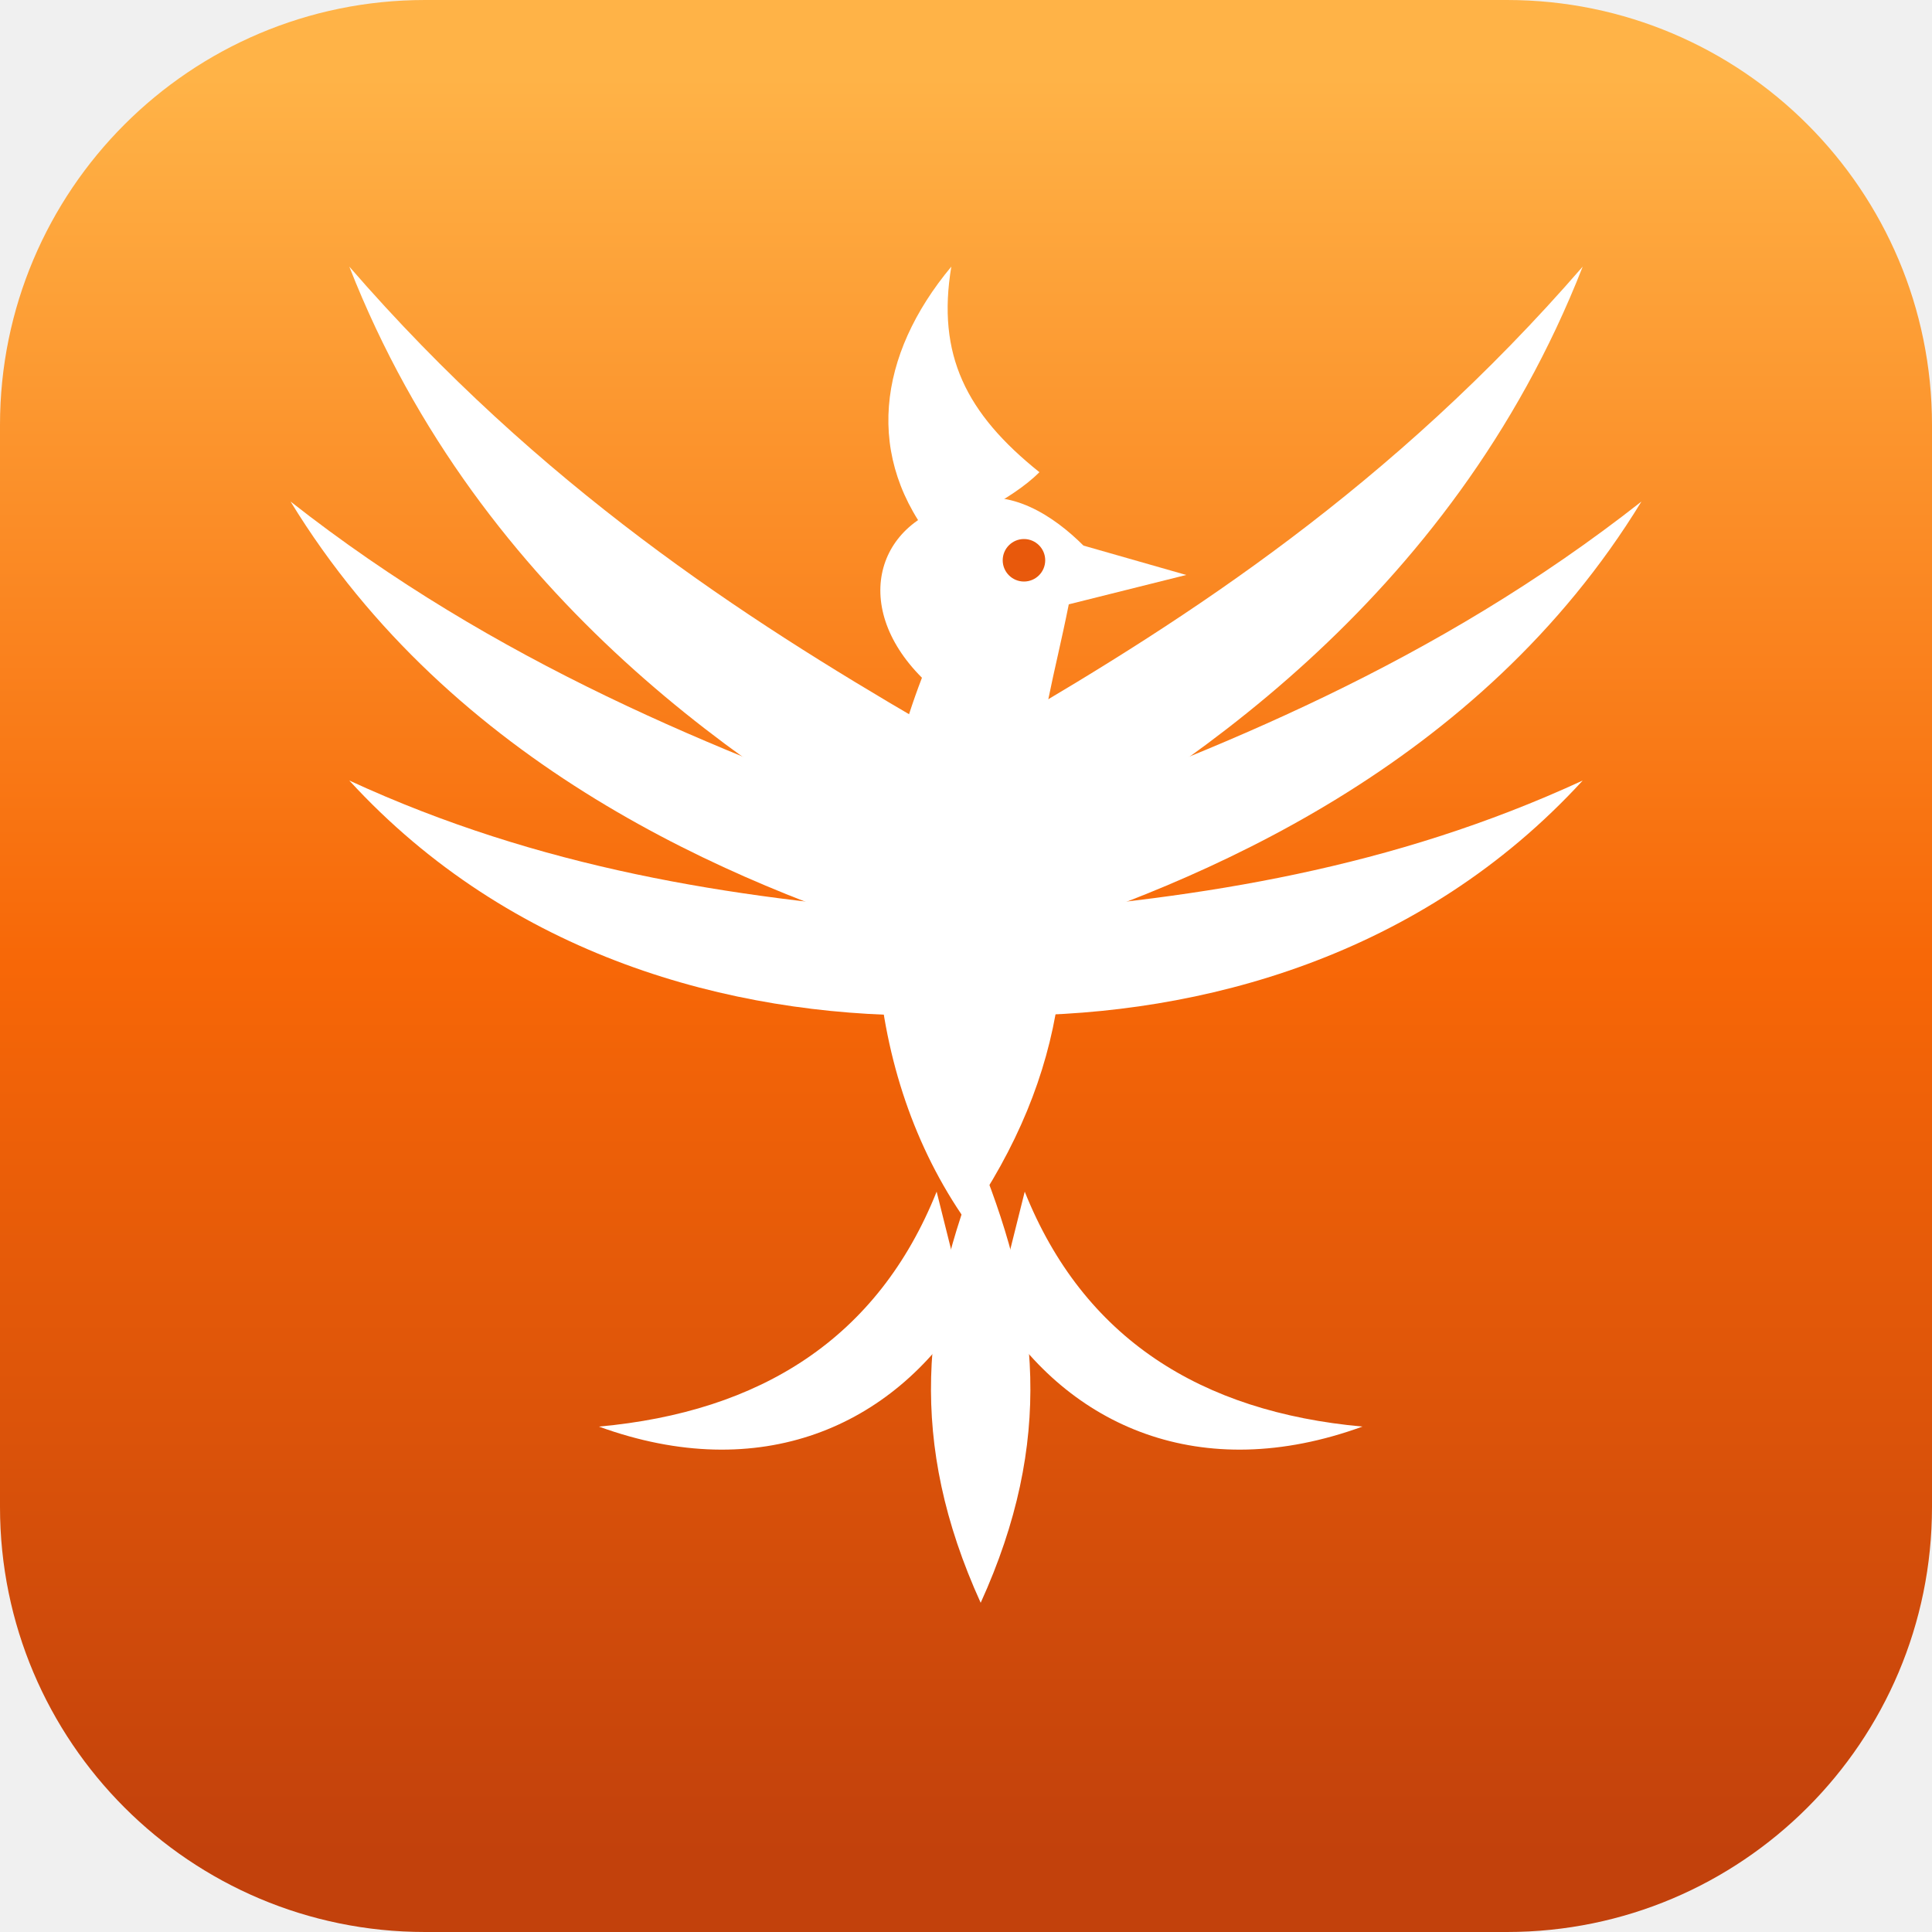
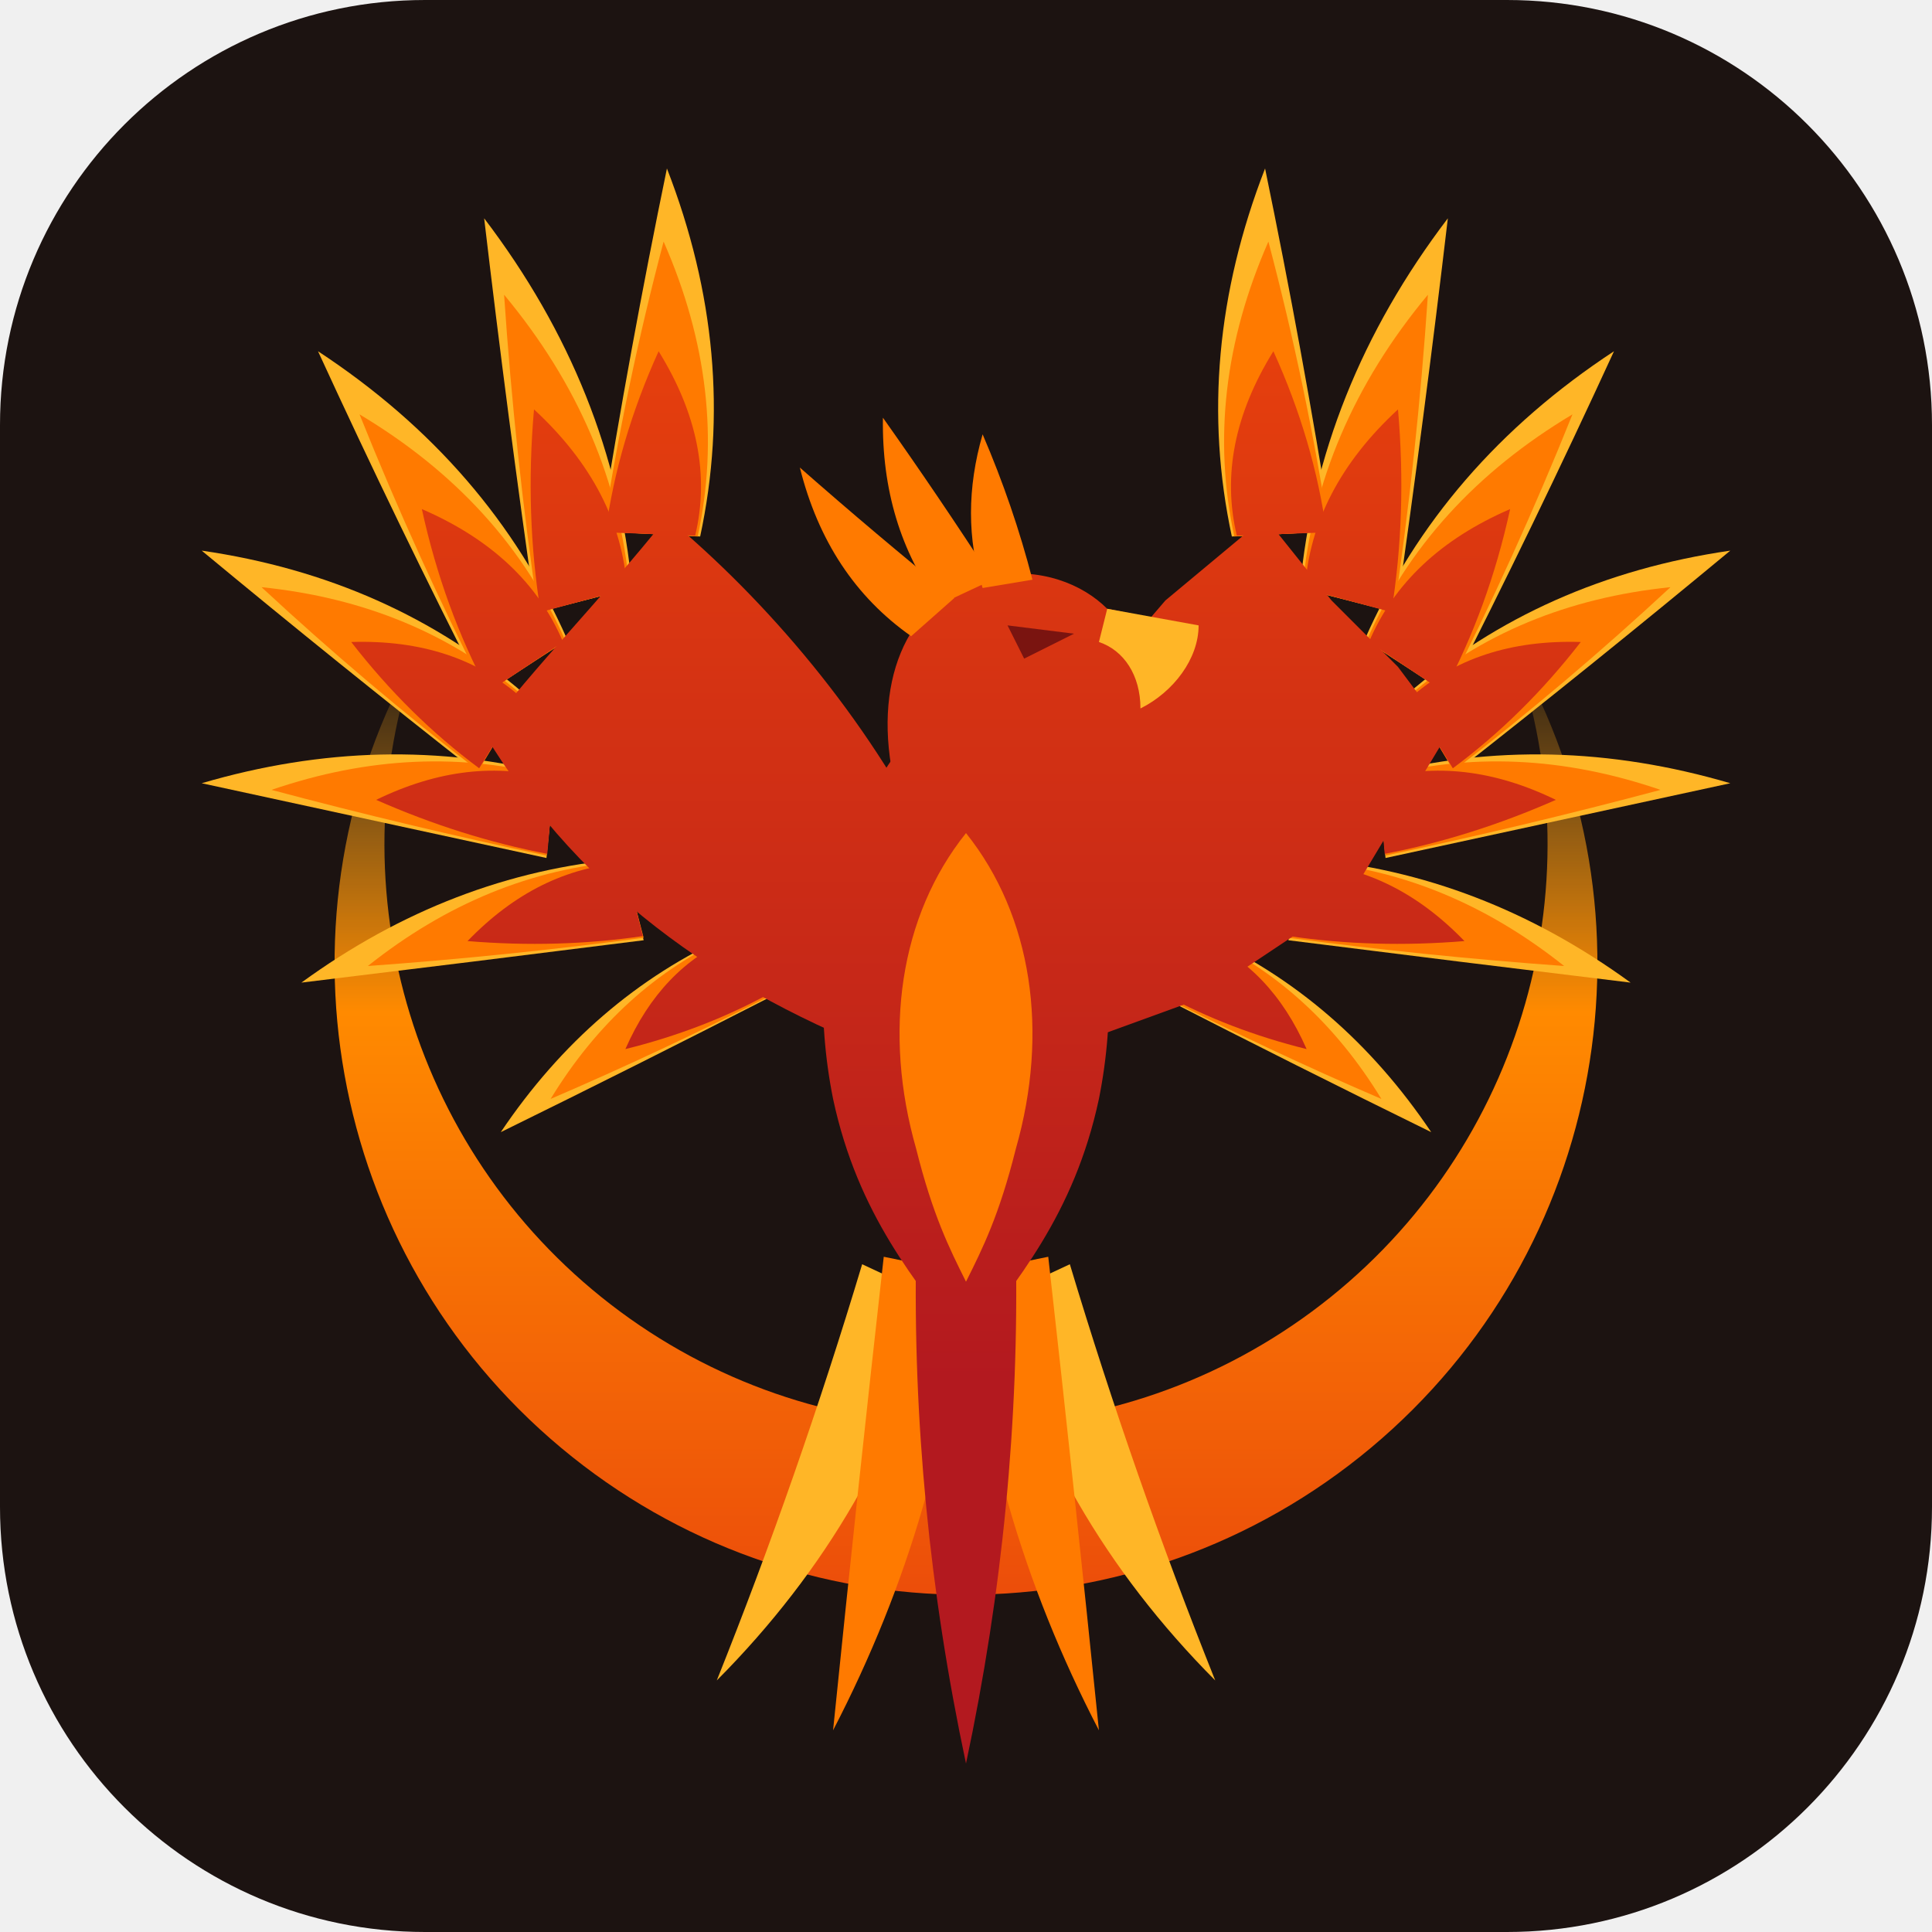
- <svg xmlns="http://www.w3.org/2000/svg" viewBox="0 0 100 100">
-   <defs>
-     <linearGradient id="fire" gradientUnits="userSpaceOnUse" x1="50" y1="96" x2="50" y2="4">
-       <stop offset="0" stop-color="#C2410C" />
-       <stop offset=".5" stop-color="#F76707" />
-       <stop offset="1" stop-color="#FFB347" />
-     </linearGradient>
-   </defs>
-   <rect width="100" height="100" rx="22" fill="url(#fire)" />
-   <g fill="#fff" transform="translate(12 10) scale(.76)">
-     <g id="w">
-       <path d="M47 46 C36 40 17 28 8 5 C21 20 35 29 47 36 Z" />
-       <path d="M47 51 C34 47 15 39 4 21 C18 32 33 38 47 43 Z" />
-       <path d="M47 56 C34 56 19 52 8 40 C21 46 34 48 47 49 Z" />
-     </g>
-     <use href="#w" transform="matrix(-1 0 0 1 100 0)" />
-     <path d="M47 33 C42 28 44 22 50 21 C53 20 56 22 58 24 L65 26 L57 28 C56 33 55 36 55 40 C58 50 57 60 50 70 C43 60 42 46 47 33 Z" />
-     <path d="M48 24 C43 18 44 11 49 5 C48 11 50 15 55 19 C53 21 50 22 48 24 Z" />
-     <path d="M51 66 C47 76 46 85 51 96 C56 85 55 76 51 66 Z" />
-     <path d="M48 68 C44 78 36 83 25 84 C36 88 45 84 50 76 Z" />
-     <path d="M54 68 C58 78 66 83 77 84 C66 88 57 84 52 76 Z" />
+ <svg xmlns="http://www.w3.org/2000/svg" viewBox="0 0 200 200">
+   <rect width="200" height="200" rx="44" fill="#1C1311" />
+   <g transform="translate(14 14) scale(.86)">
+     <defs>
+       <linearGradient id="red" gradientUnits="userSpaceOnUse" x1="0" y1="150" x2="0" y2="20">
+         <stop offset="0" stop-color="#B3191F" />
+         <stop offset="1" stop-color="#E8410C" />
+       </linearGradient>
+       <linearGradient id="ring" gradientUnits="userSpaceOnUse" x1="0" y1="60" x2="0" y2="190">
+         <stop offset="0" stop-color="#FFB627" stop-opacity="0" />
+         <stop offset=".35" stop-color="#FF8A00" />
+         <stop offset="1" stop-color="#E8410C" />
+       </linearGradient>
+     </defs>
+     <path d="M34 62 A76 76 0 1 0 166 62 A70 70 0 1 1 34 62Z" fill="url(#ring)" />
+     <path d="M87.5 135.9 Q79.8 161.5 70.0 186.0 Q89.8 166.1 96.5 140.1Z" fill="#FFB627" />
+     <path d="M103.5 140.1 Q110.2 166.1 130.0 186.0 Q120.2 161.5 112.5 135.9Z" fill="#FFB627" />
+     <path d="M90.1 135.0 Q86.9 163.5 84.0 192.0 Q97.7 165.6 99.9 137.0Z" fill="#FF7A00" />
+     <path d="M100.1 137.0 Q102.3 165.6 116.0 192.0 Q113.1 163.5 109.9 135.0Z" fill="#FF7A00" />
+     <path d="M94.0 134.0 Q93.4 165.0 100.0 196.0 Q106.6 165.0 106.0 134.0Z" fill="url(#red)" />
+     <path d="M68.0 48.3 Q72.7 26.4 64.0 4.0 Q59.5 25.8 56.0 47.7Z" fill="#FFB627" />
+     <path d="M 132.0 48.3 Q 127.3 26.4 136.0 4.0 Q 140.5 25.8 144.0 47.7 Z" fill="#FFB627" />
+     <path d="M59.8 54.5 Q57.6 30.5 42.0 10.0 Q44.8 33.8 48.2 57.5Z" fill="#FFB627" />
+     <path d="M 140.2 54.5 Q 142.4 30.5 158.0 10.0 Q 155.2 33.8 151.8 57.5 Z" fill="#FFB627" />
+     <path d="M52.0 60.7 Q42.7 39.6 22.0 26.0 Q31.6 46.9 42.0 67.3Z" fill="#FFB627" />
+     <path d="M 148.0 60.7 Q 157.3 39.6 178.0 26.0 Q 168.4 46.9 158.0 67.3 Z" fill="#FFB627" />
+     <path d="M46.9 67.3 Q30.7 53.3 8.0 50.0 Q24.4 63.6 41.1 76.7Z" fill="#FFB627" />
+     <path d="M 153.1 67.3 Q 169.3 53.3 192.0 50.0 Q 175.6 63.6 158.9 76.7 Z" fill="#FFB627" />
+     <path d="M50.5 77.0 Q29.8 71.6 8.0 78.0 Q28.8 82.5 49.5 87.0Z" fill="#FFB627" />
+     <path d="M 149.5 77.0 Q 170.2 71.6 192.0 78.0 Q 171.2 82.5 150.5 87.0 Z" fill="#FFB627" />
+     <path d="M58.8 87.1 Q38.0 88.9 20.0 102.0 Q40.6 99.5 61.2 96.9Z" fill="#FFB627" />
+     <path d="M 141.2 87.1 Q 162.0 88.9 180.0 102.0 Q 159.4 99.5 138.8 96.9 Z" fill="#FFB627" />
+     <path d="M71.5 96.3 Q54.9 103.8 44.0 120.0 Q60.3 112.0 76.5 103.7Z" fill="#FFB627" />
+     <path d="M 128.5 96.3 Q 145.1 103.8 156.0 120.0 Q 139.7 112.0 123.5 103.7 Z" fill="#FFB627" />
+     <path d="M67.7 48.3 Q71.5 30.8 63.6 12.8 Q59.0 30.2 56.3 47.7Z" fill="#FF7A00" />
+     <path d="M 132.3 48.3 Q 128.5 30.8 136.4 12.8 Q 141.0 30.2 143.7 47.7 Z" fill="#FF7A00" />
+     <path d="M59.5 54.6 Q57.8 35.3 44.4 19.2 Q45.7 38.5 48.5 57.4Z" fill="#FF7A00" />
+     <path d="M 140.5 54.6 Q 142.2 35.3 155.6 19.2 Q 154.3 38.5 151.5 57.4 Z" fill="#FF7A00" />
+     <path d="M51.8 60.9 Q44.4 44.0 27.0 33.6 Q33.9 50.8 42.2 67.1Z" fill="#FF7A00" />
+     <path d="M 148.2 60.9 Q 155.6 44.0 173.0 33.6 Q 166.1 50.8 157.8 67.1 Z" fill="#FF7A00" />
+     <path d="M46.7 67.5 Q33.8 56.3 15.2 54.4 Q27.8 66.1 41.3 76.5Z" fill="#FF7A00" />
+     <path d="M 153.3 67.5 Q 166.2 56.3 184.8 54.4 Q 172.2 66.1 158.7 76.5 Z" fill="#FF7A00" />
+     <path d="M50.5 77.3 Q33.9 72.8 16.4 78.8 Q32.9 83.2 49.5 86.7Z" fill="#FF7A00" />
+     <path d="M 149.5 77.3 Q 166.1 72.8 183.6 78.8 Q 167.1 83.2 150.5 86.7 Z" fill="#FF7A00" />
+     <path d="M58.8 87.4 Q42.2 88.7 28.0 100.0 Q44.7 98.8 61.2 96.6Z" fill="#FF7A00" />
+     <path d="M 141.2 87.4 Q 157.8 88.7 172.0 100.0 Q 155.3 98.8 138.8 96.6 Z" fill="#FF7A00" />
+     <path d="M71.6 96.4 Q58.3 102.4 50.0 116.0 Q63.5 110.2 76.4 103.6Z" fill="#FF7A00" />
+     <path d="M 128.4 96.4 Q 141.7 102.4 150.0 116.0 Q 136.5 110.2 123.6 103.6 Z" fill="#FF7A00" />
+     <path d="M67.4 48.2 Q70.0 37.3 63.0 26.0 Q58.1 36.8 56.6 47.8Z" fill="url(#red)" />
+     <path d="M 132.6 48.2 Q 130.0 37.3 137.0 26.0 Q 141.9 36.8 143.4 47.8 Z" fill="url(#red)" />
+     <path d="M59.2 54.6 Q58.4 42.6 48.0 33.0 Q46.9 45.6 48.8 57.4Z" fill="url(#red)" />
+     <path d="M 140.8 54.6 Q 141.6 42.6 152.0 33.0 Q 153.1 45.6 151.2 57.4 Z" fill="url(#red)" />
+     <path d="M51.5 61.0 Q47.0 50.4 34.5 45.0 Q37.1 56.9 42.5 67.0Z" fill="url(#red)" />
+     <path d="M 148.5 61.0 Q 153.0 50.4 165.5 45.0 Q 162.9 56.9 157.5 67.0 Z" fill="url(#red)" />
+     <path d="M46.6 67.8 Q38.6 60.6 26.0 61.0 Q32.9 69.9 41.4 76.2Z" fill="url(#red)" />
+     <path d="M 153.4 67.8 Q 161.4 60.6 174.0 61.0 Q 167.1 69.9 158.6 76.2 Z" fill="url(#red)" />
+     <path d="M50.4 77.5 Q40.1 74.6 29.0 80.0 Q39.2 84.5 49.6 86.5Z" fill="url(#red)" />
+     <path d="M 149.6 77.5 Q 159.9 74.6 171.0 80.0 Q 160.8 84.5 150.4 86.5 Z" fill="url(#red)" />
+     <path d="M58.9 87.6 Q48.4 88.3 40.0 97.0 Q50.9 97.9 61.1 96.4Z" fill="url(#red)" />
+     <path d="M 141.1 87.6 Q 151.6 88.3 160.0 97.0 Q 149.1 97.9 138.9 96.4 Z" fill="url(#red)" />
+     <path d="M71.8 96.6 Q63.3 100.2 59.0 110.0 Q68.3 107.7 76.2 103.4Z" fill="url(#red)" />
+     <path d="M 128.2 96.6 Q 136.7 100.2 141.0 110.0 Q 131.7 107.7 123.8 103.4 Z" fill="url(#red)" />
+     <path d="M96 86 C88 70 76 56 64 46 C56 56 48 64 42 72 C54 92 72 104 94 112Z" fill="url(#red)" />
+     <path d="M 104.0 86.0 112.0 70.0 124.0 56.0 136.0 46.0 144.0 56.0 152.0 64.0 158.0 72.0 146.0 92.0 128.0 104.0 106.0 112.0 Z" fill="url(#red)" />
+     <path d="M100 66 C114 76 120 96 116 116 C113 130 106 138 100 146 C94 138 87 130 84 116 C80 96 86 76 100 66Z" fill="url(#red)" />
+     <path d="M100 84 C108 94 110 108 106 122 C104 130 102 134 100 138 C98 134 96 130 94 122 C90 108 92 94 100 84Z" fill="#FF7A00" />
+     <path d="M91 76 C89 64 94 55 103 53 C109 52 114 54 117 57 L127 59 C125 64 121 66 116 66 C113 70 110 74 109 80 C103 81 96 80 91 76Z" fill="url(#red)" />
+     <path d="M117 57 L128 59 C128 63 125 67 121 69 C121 65 119 62 116 61Z" fill="#FFB627" />
+     <path d="M98.6 55.7 Q89.1 48.0 80.0 40.0 Q83.3 53.2 93.4 60.3Z" fill="#FF7A00" />
+     <path d="M103.2 53.5 Q96.8 43.6 90.0 34.0 Q89.8 47.0 96.8 56.5Z" fill="#FF7A00" />
+     <path d="M108.0 53.5 Q105.7 44.6 102.0 36.0 Q99.2 45.7 102.0 54.5Z" fill="#FF7A00" />
+     <path d="M105 59 L113 60 L107 63Z" fill="#7A1410" />
  </g>
-   <circle cx="53" cy="29" r="1.1" fill="#E8590C" />
</svg>
